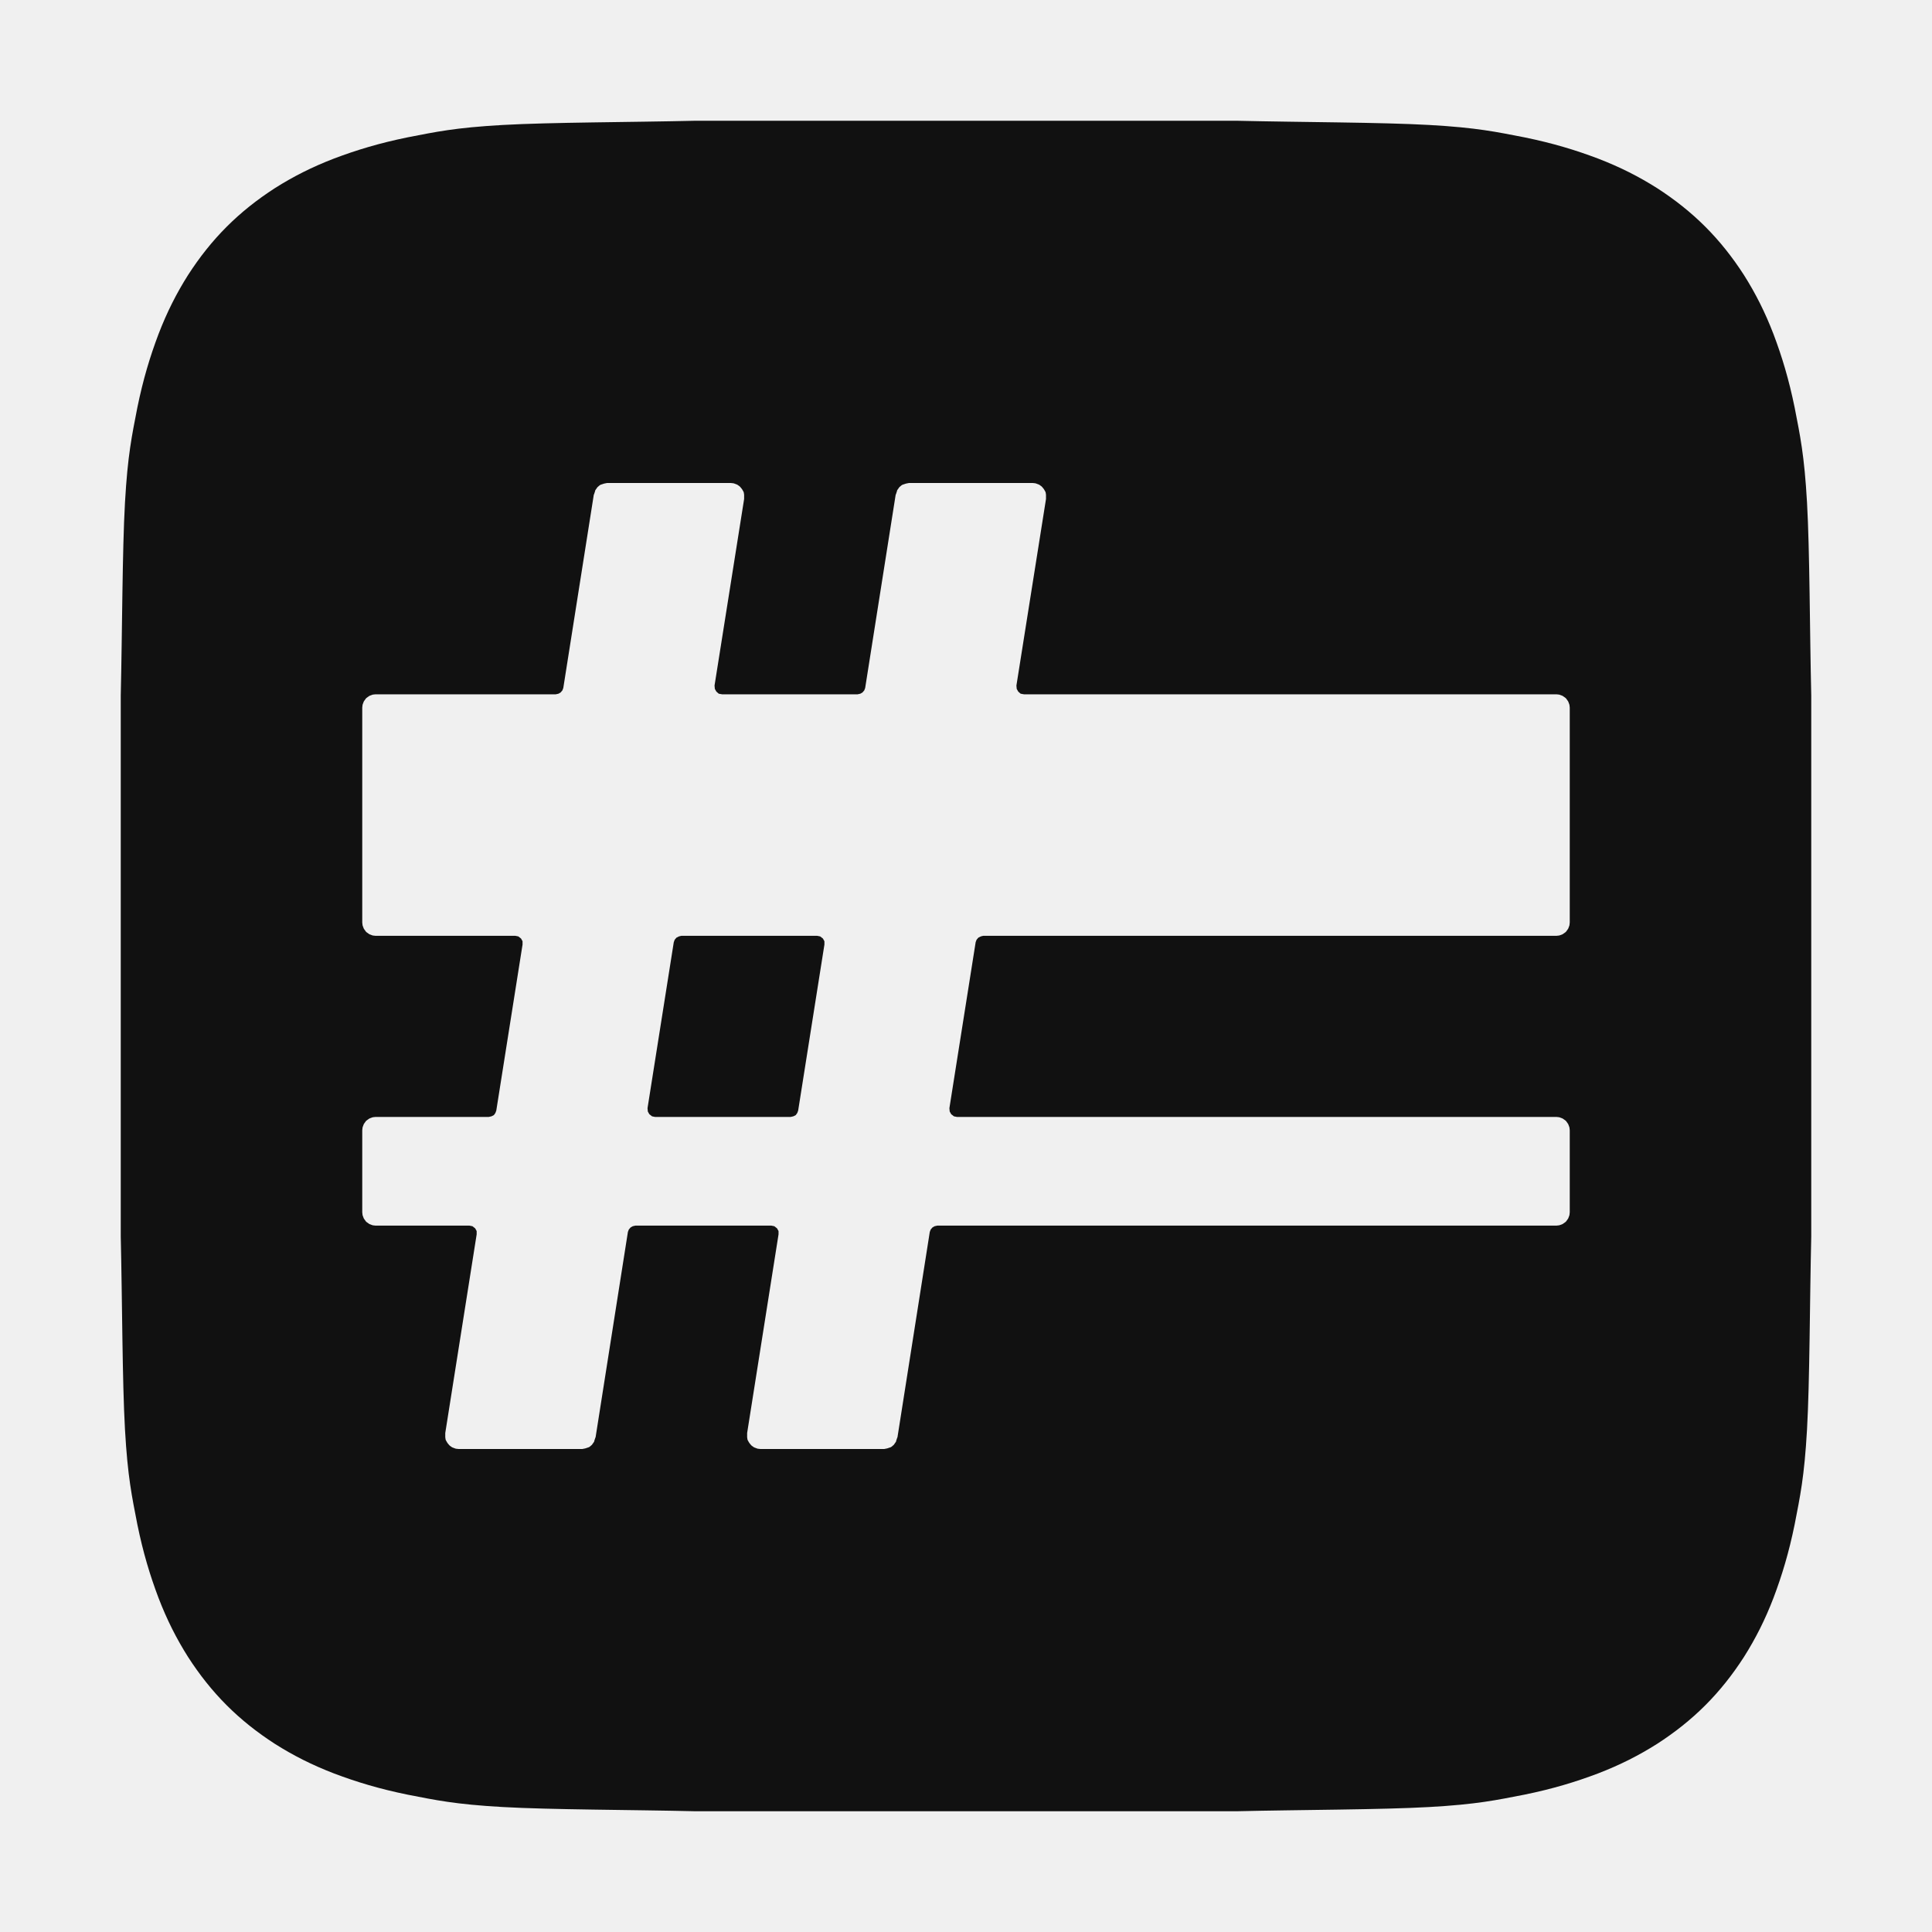
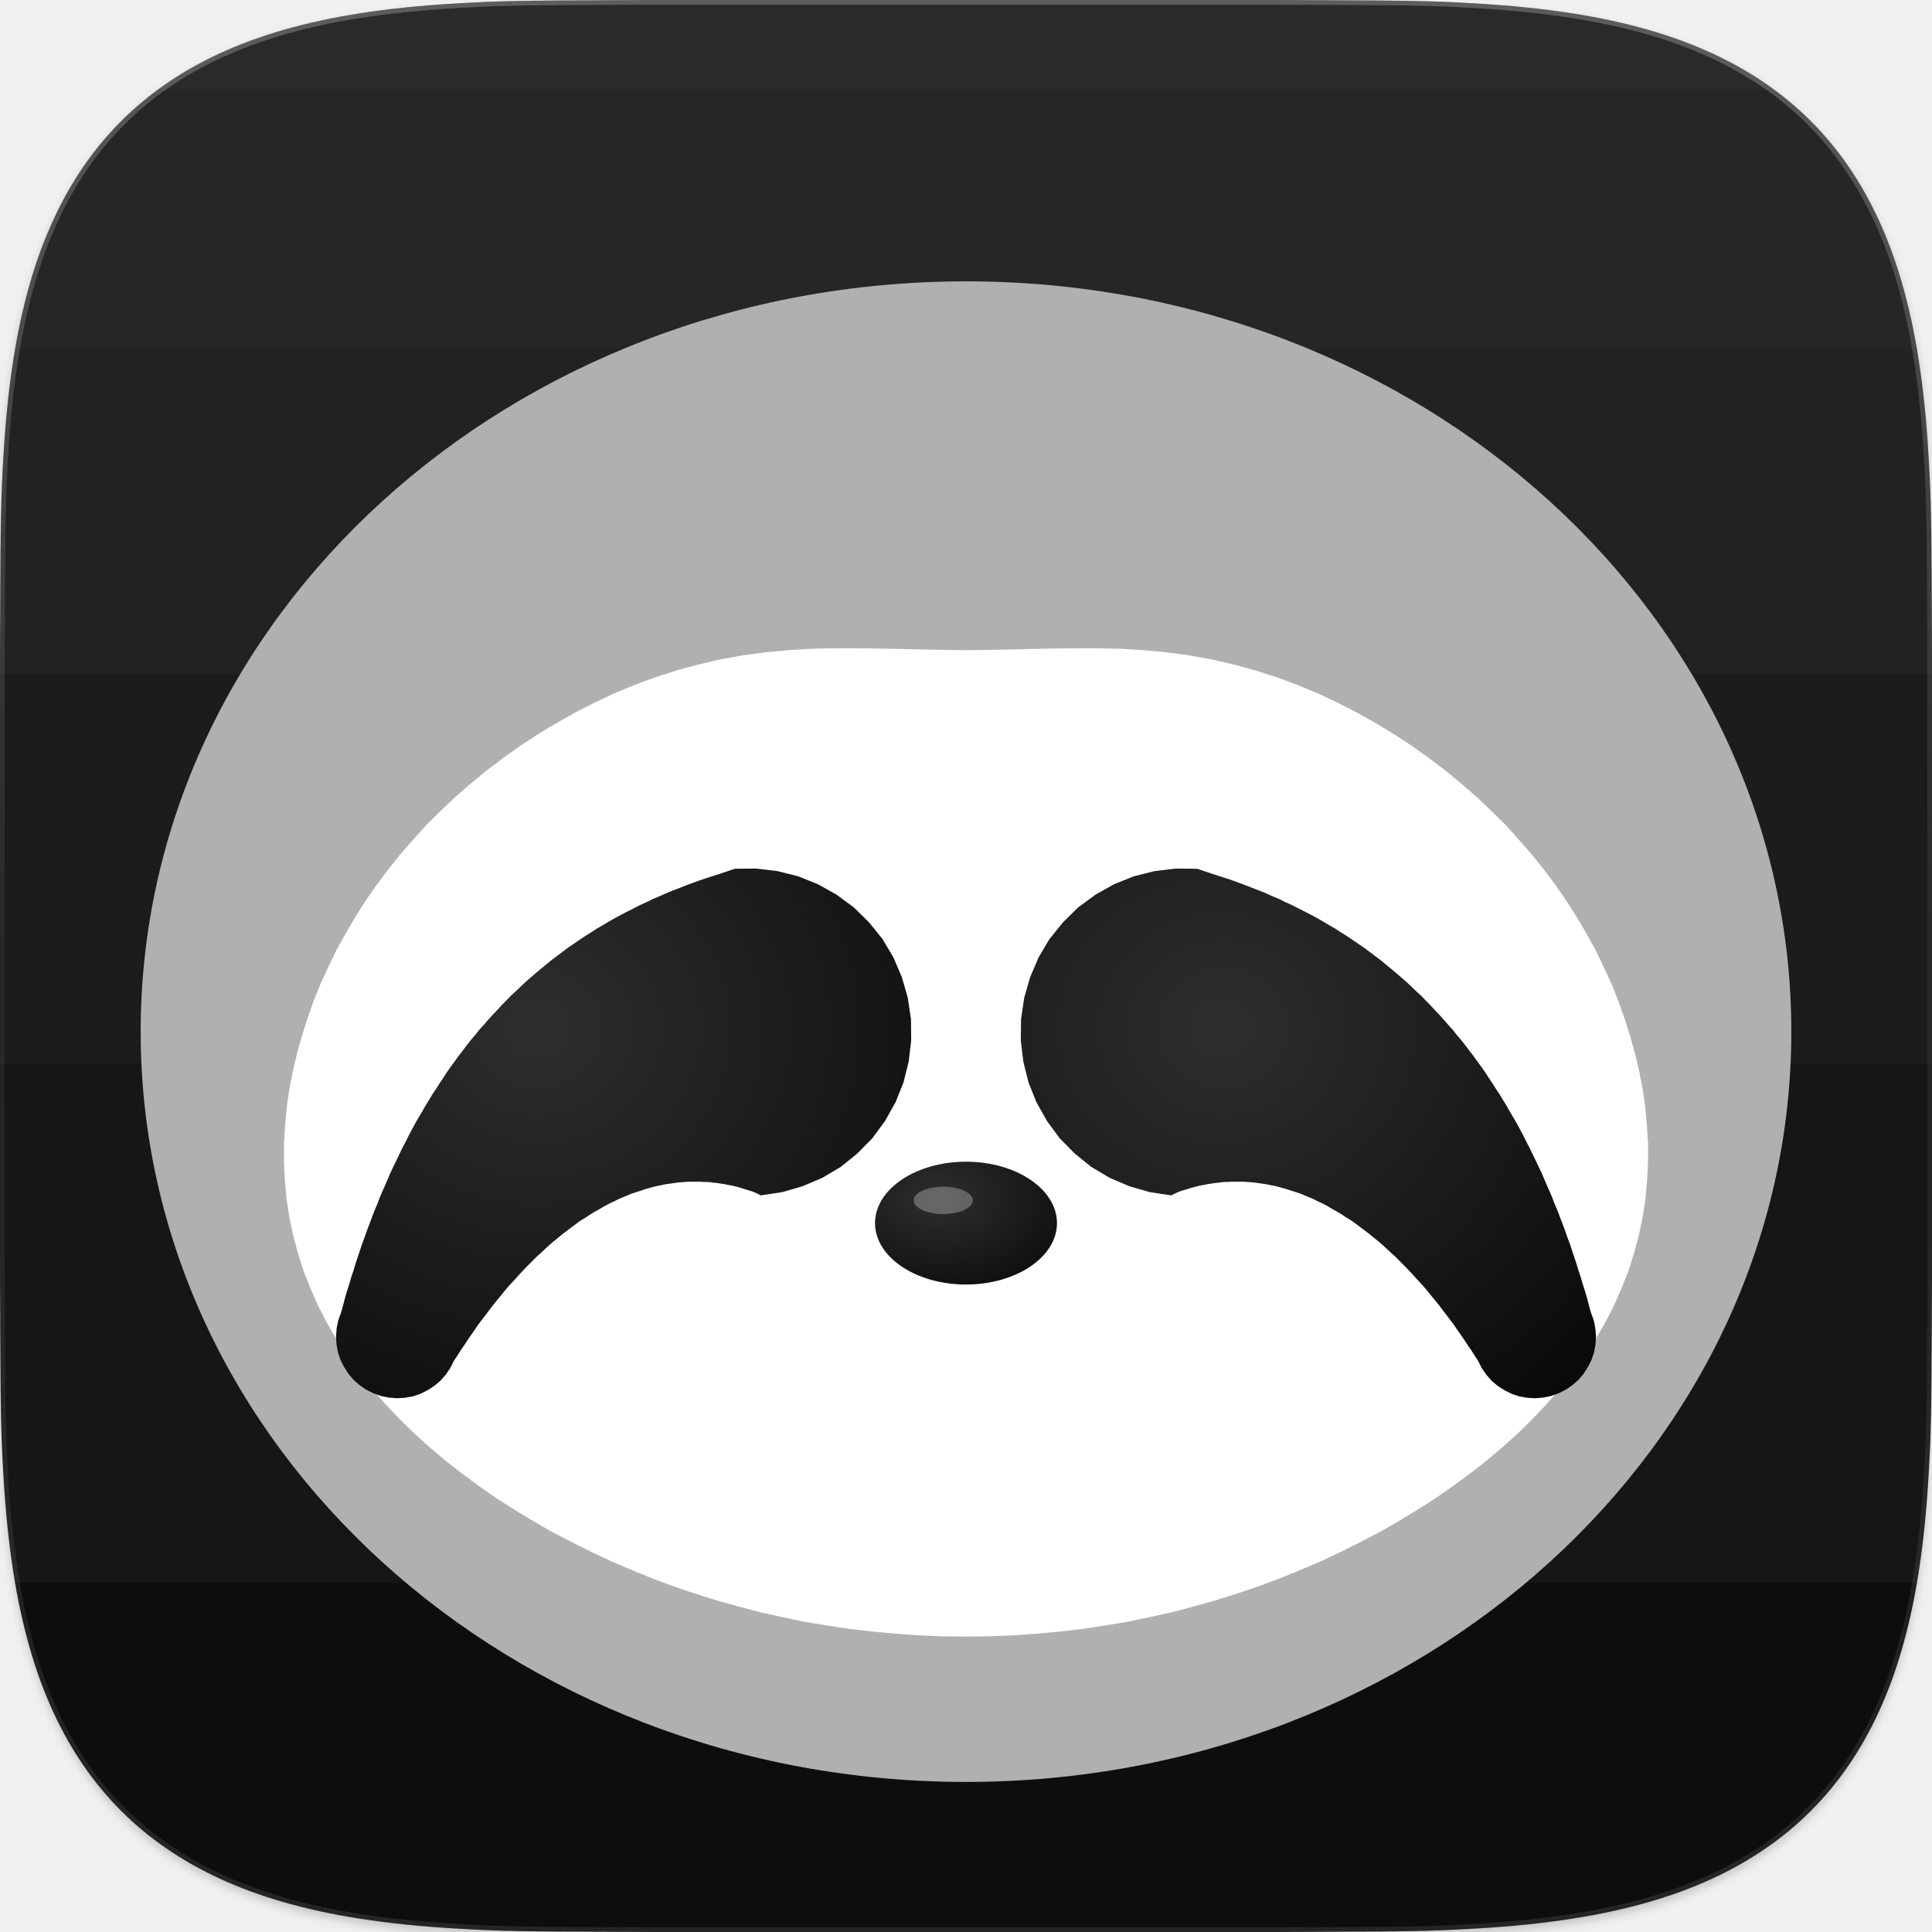
- <svg xmlns="http://www.w3.org/2000/svg" viewBox="0 0 64 64" width="64" height="64">
-   <style>path{fill:#111}@media (prefers-color-scheme:dark){path{fill:#fff}}</style>
-   <path fill="#111111" fill-rule="evenodd" d="M40.96 4C43.09 4.05 45.76 4.05 47.35 4.14C48.94 4.23 49.57 4.37 50.5 4.55C51.43 4.74 52.19 4.97 52.93 5.25C53.66 5.53 54.29 5.85 54.89 6.23C55.48 6.61 56.01 7.03 56.49 7.51C56.97 7.99 57.39 8.52 57.77 9.11C58.15 9.71 58.47 10.34 58.75 11.07C59.03 11.81 59.26 12.57 59.45 13.5C59.63 14.43 59.77 15.06 59.86 16.65C59.95 18.24 59.95 20.91 60 23.04L60 40.96C59.95 43.09 59.95 45.76 59.86 47.35C59.77 48.94 59.63 49.57 59.45 50.5C59.26 51.43 59.03 52.19 58.75 52.93C58.47 53.66 58.15 54.29 57.77 54.89C57.39 55.48 56.97 56.01 56.49 56.49C56.01 56.97 55.48 57.39 54.89 57.77C54.29 58.15 53.66 58.47 52.93 58.75C52.19 59.03 51.43 59.26 50.5 59.45C49.57 59.63 48.94 59.77 47.35 59.86C45.76 59.95 43.09 59.95 40.96 60L23.04 60C20.91 59.95 18.24 59.95 16.65 59.86C15.06 59.77 14.43 59.63 13.5 59.45C12.57 59.26 11.81 59.03 11.07 58.75C10.34 58.47 9.71 58.15 9.11 57.77C8.52 57.39 7.99 56.97 7.51 56.49C7.03 56.01 6.61 55.48 6.23 54.89C5.85 54.29 5.53 53.66 5.25 52.93C4.97 52.19 4.74 51.43 4.55 50.5C4.37 49.57 4.23 48.94 4.14 47.35C4.05 45.76 4.05 43.09 4 40.96L4 23.04C4.05 20.91 4.05 18.24 4.14 16.65C4.23 15.06 4.37 14.43 4.55 13.5C4.74 12.57 4.97 11.81 5.25 11.07C5.53 10.34 5.85 9.71 6.23 9.11C6.61 8.52 7.03 7.99 7.51 7.51C7.99 7.03 8.52 6.61 9.11 6.23C9.71 5.85 10.34 5.53 11.07 5.25C11.81 4.97 12.57 4.74 13.5 4.55C14.43 4.37 15.06 4.23 16.65 4.14C18.24 4.05 20.91 4.05 23.04 4ZM12 30.54L12 30.56L12.01 30.65L12.02 30.68L12.05 30.76L12.07 30.79L12.12 30.86L12.14 30.88L12.21 30.93L12.24 30.95L12.32 30.98L12.35 30.99L12.44 31L12.46 31L17.07 31L17.17 31.02L17.26 31.09L17.31 31.18L17.31 31.29L16.44 36.79L16.41 36.87L16.36 36.94L16.28 36.98L16.19 37L12.46 37L12.44 37L12.35 37.01L12.32 37.02L12.24 37.05L12.21 37.07L12.14 37.12L12.12 37.14L12.07 37.21L12.05 37.24L12.02 37.32L12.01 37.35L12 37.44L12 37.46L12 40.14L12 40.16L12.01 40.25L12.02 40.28L12.05 40.36L12.07 40.39L12.12 40.46L12.14 40.48L12.21 40.53L12.24 40.55L12.32 40.58L12.35 40.59L12.44 40.6L12.46 40.6L15.55 40.6L15.65 40.62L15.74 40.69L15.79 40.78L15.79 40.89L14.75 47.47L14.75 47.49L14.75 47.57L14.75 47.61L14.76 47.68L14.77 47.71L14.81 47.78L14.83 47.81L14.88 47.87L14.9 47.89L14.97 47.94L14.99 47.95L15.07 47.98L15.1 47.99L15.19 48L15.2 48L19.27 48L19.29 48L19.39 47.98L19.42 47.97L19.51 47.94L19.54 47.92L19.61 47.86L19.63 47.83L19.68 47.76L19.69 47.72L19.72 47.63L19.73 47.61L20.8 40.81L20.83 40.73L20.89 40.66L20.96 40.62L21.05 40.6L25.55 40.6L25.65 40.62L25.74 40.69L25.79 40.78L25.79 40.89L24.75 47.47L24.75 47.49L24.75 47.57L24.75 47.61L24.76 47.68L24.77 47.71L24.81 47.78L24.83 47.81L24.88 47.87L24.9 47.89L24.97 47.94L24.99 47.95L25.07 47.98L25.1 47.99L25.19 48L25.2 48L29.27 48L29.29 48L29.39 47.98L29.42 47.97L29.51 47.94L29.54 47.92L29.61 47.86L29.63 47.83L29.68 47.76L29.69 47.72L29.72 47.63L29.73 47.61L30.8 40.81L30.83 40.73L30.89 40.66L30.96 40.62L31.05 40.6L51.54 40.6L51.56 40.6L51.65 40.59L51.68 40.58L51.76 40.55L51.79 40.53L51.86 40.48L51.88 40.46L51.93 40.39L51.95 40.36L51.98 40.28L51.99 40.25L52 40.16L52 40.14L52 37.46L52 37.44L51.99 37.35L51.98 37.32L51.95 37.24L51.93 37.21L51.88 37.14L51.86 37.12L51.79 37.07L51.76 37.05L51.68 37.02L51.65 37.01L51.56 37L51.54 37L31.7 37L31.6 36.98L31.51 36.91L31.46 36.82L31.45 36.71L32.32 31.21L32.35 31.13L32.41 31.06L32.49 31.02L32.57 31L51.54 31L51.56 31L51.65 30.99L51.68 30.98L51.76 30.95L51.79 30.93L51.86 30.88L51.88 30.86L51.93 30.79L51.95 30.76L51.98 30.68L51.99 30.65L52 30.56L52 30.54L52 23.46L52 23.44L51.99 23.35L51.98 23.32L51.95 23.24L51.93 23.21L51.88 23.14L51.86 23.12L51.79 23.07L51.76 23.05L51.68 23.02L51.65 23.01L51.56 23L51.54 23L33.92 23L33.81 22.98L33.73 22.91L33.68 22.82L33.67 22.71L34.65 16.53L34.65 16.51L34.65 16.43L34.65 16.39L34.64 16.32L34.63 16.29L34.59 16.22L34.57 16.19L34.52 16.13L34.5 16.11L34.43 16.06L34.41 16.05L34.33 16.02L34.3 16.01L34.21 16L34.2 16L30.13 16L30.11 16L30.01 16.02L29.98 16.03L29.89 16.06L29.86 16.08L29.79 16.14L29.77 16.17L29.72 16.24L29.71 16.28L29.68 16.37L29.67 16.39L28.66 22.79L28.63 22.87L28.57 22.94L28.5 22.98L28.41 23L23.92 23L23.81 22.98L23.73 22.91L23.68 22.82L23.67 22.71L24.65 16.53L24.65 16.51L24.65 16.43L24.65 16.39L24.64 16.32L24.63 16.29L24.59 16.22L24.57 16.19L24.52 16.13L24.5 16.11L24.43 16.06L24.41 16.05L24.33 16.02L24.3 16.01L24.21 16L24.2 16L20.13 16L20.11 16L20.01 16.02L19.98 16.03L19.89 16.06L19.86 16.08L19.79 16.14L19.77 16.17L19.72 16.24L19.71 16.28L19.68 16.37L19.67 16.39L18.66 22.79L18.63 22.87L18.57 22.94L18.5 22.98L18.41 23L12.46 23L12.44 23L12.35 23.01L12.32 23.02L12.24 23.05L12.21 23.07L12.14 23.12L12.12 23.14L12.07 23.21L12.05 23.24L12.02 23.32L12.01 23.35L12 23.44L12 23.46ZM21.7 37L21.6 36.98L21.51 36.91L21.46 36.82L21.45 36.71L22.32 31.21L22.35 31.13L22.41 31.06L22.49 31.02L22.57 31L27.07 31L27.17 31.02L27.26 31.09L27.31 31.18L27.31 31.29L26.44 36.79L26.41 36.87L26.36 36.94L26.28 36.98L26.19 37Z" />
+ <svg xmlns="http://www.w3.org/2000/svg" viewBox="100 100 824 824" width="824" height="824">
+   <defs>
+     <linearGradient id="body" x1="0" y1="0" x2="0" y2="1">
+       <stop offset="0" stop-color="#2A2A2A" />
+       <stop offset="1" stop-color="#0C0C0C" />
+     </linearGradient>
+     <linearGradient id="edge" x1="0" y1="0" x2="0" y2="1">
+       <stop offset="0" stop-color="#FFF" stop-opacity="0.24" />
+       <stop offset="0.5" stop-color="#FFF" stop-opacity="0.05" />
+       <stop offset="1" stop-color="#FFF" stop-opacity="0.10" />
+     </linearGradient>
+     <filter id="shadow" x="-20%" y="-20%" width="140%" height="140%">
+       <feDropShadow dx="0" dy="12" stdDeviation="14" flood-color="#000" flood-opacity="0.30" />
+       <feDropShadow dx="0" dy="2" stdDeviation="2" flood-color="#000" flood-opacity="0.18" />
+     </filter>
+     <clipPath id="sq">
+       <path d="M643.84 100C662.61 100.12 686.07 100.12 700.16 100.35C714.26 100.59 719.95 100.94 728.41 101.41C736.88 101.88 743.98 102.47 750.97 103.18C757.96 103.89 764.25 104.71 770.35 105.66C776.44 106.6 782.09 107.66 787.54 108.84C793 110.03 798.12 111.33 803.07 112.75C808.01 114.17 812.7 115.71 817.22 117.37C821.74 119.04 826.04 120.82 830.19 122.73C834.34 124.64 838.3 126.67 842.11 128.82C845.92 130.98 849.56 133.26 853.06 135.67C856.57 138.07 859.91 140.61 863.12 143.27C866.33 145.94 869.4 148.74 872.33 151.67C875.26 154.6 878.06 157.67 880.73 160.88C883.39 164.09 885.93 167.43 888.33 170.94C890.74 174.44 893.02 178.08 895.18 181.89C897.33 185.7 899.36 189.66 901.27 193.81C903.18 197.96 904.96 202.26 906.63 206.78C908.29 211.3 909.83 215.99 911.25 220.93C912.67 225.88 913.97 231 915.16 236.46C916.34 241.91 917.4 247.56 918.34 253.65C919.29 259.75 920.11 266.04 920.82 273.03C921.53 280.02 922.12 287.12 922.59 295.59C923.06 304.05 923.41 309.74 923.65 323.84C923.88 337.93 923.88 361.39 924 380.16L924 643.84C923.88 662.61 923.88 686.07 923.65 700.16C923.41 714.26 923.06 719.95 922.59 728.41C922.12 736.88 921.53 743.98 920.82 750.97C920.11 757.96 919.29 764.25 918.34 770.35C917.4 776.44 916.34 782.09 915.16 787.54C913.97 793 912.67 798.12 911.25 803.07C909.83 808.01 908.29 812.7 906.63 817.22C904.96 821.74 903.18 826.04 901.27 830.19C899.36 834.34 897.33 838.3 895.18 842.11C893.02 845.92 890.74 849.56 888.33 853.06C885.93 856.57 883.39 859.91 880.73 863.12C878.06 866.33 875.26 869.4 872.33 872.33C869.4 875.26 866.33 878.06 863.12 880.73C859.91 883.39 856.57 885.93 853.06 888.33C849.56 890.74 845.92 893.02 842.11 895.18C838.3 897.33 834.34 899.36 830.19 901.27C826.04 903.18 821.74 904.96 817.22 906.63C812.7 908.29 808.01 909.83 803.07 911.25C798.12 912.67 793 913.97 787.54 915.16C782.09 916.34 776.44 917.4 770.35 918.34C764.25 919.29 757.96 920.11 750.97 920.82C743.98 921.53 736.88 922.12 728.41 922.59C719.95 923.06 714.26 923.41 700.16 923.65C686.07 923.88 662.61 923.88 643.84 924L380.16 924C361.39 923.88 337.93 923.88 323.84 923.65C309.74 923.41 304.05 923.06 295.59 922.59C287.12 922.12 280.02 921.53 273.03 920.82C266.04 920.11 259.75 919.29 253.65 918.34C247.56 917.4 241.91 916.34 236.46 915.16C231 913.97 225.88 912.67 220.93 911.25C215.99 909.83 211.3 908.29 206.78 906.63C202.26 904.96 197.96 903.18 193.81 901.27C189.66 899.36 185.7 897.33 181.89 895.18C178.08 893.02 174.44 890.74 170.94 888.33C167.43 885.93 164.09 883.39 160.88 880.73C157.67 878.06 154.6 875.26 151.67 872.33C148.74 869.4 145.94 866.33 143.27 863.12C140.61 859.91 138.07 856.57 135.67 853.06C133.26 849.56 130.98 845.92 128.82 842.11C126.67 838.3 124.64 834.34 122.73 830.19C120.82 826.04 119.04 821.74 117.37 817.22C115.71 812.7 114.17 808.01 112.75 803.07C111.33 798.12 110.03 793 108.84 787.54C107.66 782.09 106.6 776.44 105.66 770.35C104.71 764.25 103.89 757.96 103.18 750.97C102.47 743.98 101.88 736.88 101.41 728.41C100.94 719.95 100.59 714.26 100.35 700.16C100.12 686.07 100.12 662.61 100 643.84L100 380.16C100.12 361.39 100.12 337.93 100.35 323.84C100.59 309.74 100.94 304.05 101.41 295.59C101.88 287.12 102.47 280.02 103.18 273.03C103.89 266.04 104.71 259.75 105.66 253.65C106.6 247.56 107.66 241.91 108.84 236.46C110.03 231 111.33 225.88 112.75 220.93C114.17 215.99 115.71 211.3 117.37 206.78C119.04 202.26 120.82 197.96 122.73 193.81C124.64 189.66 126.67 185.7 128.82 181.89C130.98 178.08 133.26 174.44 135.67 170.94C138.07 167.43 140.61 164.09 143.27 160.88C145.94 157.67 148.74 154.6 151.67 151.67C154.6 148.74 157.67 145.94 160.88 143.27C164.09 140.61 167.43 138.07 170.94 135.67C174.44 133.26 178.08 130.98 181.89 128.82C185.7 126.67 189.66 124.64 193.81 122.73C197.96 120.82 202.26 119.04 206.78 117.37C211.3 115.71 215.99 114.17 220.93 112.75C225.88 111.33 231 110.03 236.46 108.84C241.91 107.66 247.56 106.6 253.65 105.66C259.75 104.71 266.04 103.89 273.03 103.18C280.02 102.47 287.12 101.88 295.59 101.41C304.05 100.94 309.74 100.59 323.84 100.35C337.93 100.12 361.39 100.12 380.16 100Z" />
+     </clipPath>
+     <radialGradient id="fur" cx="0.34" cy="0.22" r="0.95">
+       <stop offset="0" stop-color="#F2F2F2" />
+       <stop offset="0.4" stop-color="#D9D9D9" />
+       <stop offset="0.75" stop-color="#ADADAD" />
+       <stop offset="1" stop-color="#7E7E7E" />
+     </radialGradient>
+     <radialGradient id="furC" cx="0.34" cy="0.2" r="0.95">
+       <stop offset="0" stop-color="#E4E4E4" />
+       <stop offset="0.45" stop-color="#BDBDBD" />
+       <stop offset="0.8" stop-color="#8A8A8A" />
+       <stop offset="1" stop-color="#626262" />
+     </radialGradient>
+     <radialGradient id="face" cx="0.4" cy="0.3" r="0.8">
+       <stop offset="0" stop-color="#FFFFFF" />
+       <stop offset="0.7" stop-color="#FBFBFB" />
+       <stop offset="1" stop-color="#EFEFEF" />
+     </radialGradient>
+     <radialGradient id="mask" cx="0.35" cy="0.3" r="0.9">
+       <stop offset="0" stop-color="#2E2E2E" />
+       <stop offset="1" stop-color="#0A0A0A" />
+     </radialGradient>
+     <filter id="soft" x="-20%" y="-20%" width="140%" height="140%">
+       <feGaussianBlur stdDeviation="10" />
+     </filter>
+     <filter id="halo" x="-30%" y="-30%" width="160%" height="160%">
+       <feGaussianBlur stdDeviation="22" />
+     </filter>
+     <filter id="soft3" x="-20%" y="-20%" width="140%" height="140%">
+       <feGaussianBlur stdDeviation="2.5" />
+     </filter>
+     <filter id="soft4" x="-20%" y="-20%" width="140%" height="140%">
+       <feGaussianBlur stdDeviation="4" />
+     </filter>
+     <filter id="cast" x="-30%" y="-30%" width="160%" height="160%">
+       <feGaussianBlur in="SourceAlpha" stdDeviation="16" />
+       <feOffset dx="10" dy="18" />
+       <feComponentTransfer>
+         <feFuncA type="linear" slope="0.55" />
+       </feComponentTransfer>
+       <feMerge>
+         <feMergeNode />
+         <feMergeNode in="SourceGraphic" />
+       </feMerge>
+     </filter>
+     <filter id="inner" x="-10%" y="-10%" width="120%" height="120%">
+       <feComponentTransfer in="SourceAlpha">
+         <feFuncA type="table" tableValues="1 0" />
+       </feComponentTransfer>
+       <feGaussianBlur stdDeviation="14" />
+       <feOffset dx="-10" dy="-16" />
+       <feFlood flood-color="#000" flood-opacity="0.28" />
+       <feComposite operator="in" />
+       <feComposite in2="SourceAlpha" operator="in" />
+       <feMerge>
+         <feMergeNode in="SourceGraphic" />
+         <feMergeNode />
+       </feMerge>
+     </filter>
+   </defs>
+   <g filter="url(#shadow)">
+     <path d="M643.84 100C662.61 100.12 686.07 100.12 700.16 100.35C714.26 100.59 719.95 100.94 728.41 101.41C736.88 101.88 743.98 102.47 750.97 103.18C757.96 103.89 764.25 104.71 770.35 105.66C776.44 106.6 782.09 107.66 787.54 108.84C793 110.03 798.12 111.33 803.07 112.75C808.01 114.17 812.7 115.71 817.22 117.37C821.74 119.04 826.04 120.82 830.19 122.73C834.34 124.64 838.3 126.67 842.11 128.82C845.92 130.98 849.56 133.26 853.06 135.67C856.57 138.07 859.91 140.61 863.12 143.27C866.33 145.94 869.4 148.74 872.33 151.67C875.26 154.6 878.06 157.67 880.73 160.88C883.39 164.09 885.93 167.43 888.33 170.94C890.74 174.44 893.02 178.08 895.18 181.89C897.33 185.7 899.36 189.66 901.27 193.81C903.18 197.96 904.96 202.26 906.63 206.78C908.29 211.3 909.83 215.99 911.25 220.93C912.67 225.88 913.97 231 915.16 236.46C916.34 241.91 917.4 247.56 918.34 253.65C919.29 259.75 920.11 266.04 920.82 273.03C921.53 280.02 922.12 287.12 922.59 295.59C923.06 304.05 923.41 309.74 923.65 323.84C923.88 337.93 923.88 361.39 924 380.16L924 643.84C923.88 662.61 923.88 686.07 923.65 700.16C923.41 714.26 923.06 719.95 922.59 728.41C922.12 736.88 921.53 743.98 920.82 750.97C920.11 757.96 919.29 764.25 918.34 770.35C917.4 776.44 916.34 782.09 915.16 787.54C913.97 793 912.67 798.12 911.25 803.07C909.83 808.01 908.29 812.7 906.63 817.22C904.96 821.74 903.18 826.04 901.27 830.19C899.36 834.34 897.33 838.3 895.18 842.11C893.02 845.92 890.74 849.56 888.33 853.06C885.93 856.57 883.39 859.91 880.73 863.12C878.06 866.33 875.26 869.4 872.33 872.33C869.4 875.26 866.33 878.06 863.12 880.73C859.91 883.39 856.57 885.93 853.06 888.33C849.56 890.74 845.92 893.02 842.11 895.18C838.3 897.33 834.34 899.36 830.19 901.27C826.04 903.18 821.74 904.96 817.22 906.63C812.7 908.29 808.01 909.83 803.07 911.25C798.12 912.67 793 913.97 787.54 915.16C782.09 916.34 776.44 917.4 770.35 918.34C764.25 919.29 757.96 920.11 750.97 920.82C743.98 921.53 736.88 922.12 728.41 922.59C719.95 923.06 714.26 923.41 700.16 923.65C686.07 923.88 662.61 923.88 643.84 924L380.16 924C361.39 923.88 337.93 923.88 323.84 923.65C309.74 923.41 304.05 923.06 295.59 922.59C287.12 922.12 280.02 921.53 273.03 920.82C266.04 920.11 259.75 919.29 253.65 918.34C247.56 917.4 241.91 916.34 236.46 915.16C231 913.97 225.88 912.67 220.93 911.25C215.99 909.83 211.3 908.29 206.78 906.63C202.26 904.96 197.96 903.18 193.81 901.27C189.66 899.36 185.7 897.33 181.89 895.18C178.08 893.02 174.44 890.74 170.94 888.33C167.43 885.93 164.09 883.39 160.88 880.73C157.67 878.06 154.6 875.26 151.67 872.33C148.74 869.4 145.94 866.33 143.27 863.12C140.61 859.91 138.07 856.57 135.67 853.06C133.26 849.56 130.98 845.92 128.82 842.11C126.67 838.3 124.64 834.34 122.73 830.19C120.82 826.04 119.04 821.74 117.37 817.22C115.71 812.7 114.17 808.01 112.75 803.07C111.33 798.12 110.03 793 108.84 787.54C107.66 782.09 106.6 776.44 105.66 770.35C104.71 764.25 103.89 757.96 103.18 750.97C102.47 743.98 101.88 736.88 101.41 728.41C100.94 719.95 100.59 714.26 100.35 700.16C100.12 686.07 100.12 662.61 100 643.84L100 380.16C100.12 361.39 100.12 337.93 100.35 323.84C100.59 309.74 100.94 304.05 101.41 295.59C101.88 287.12 102.47 280.02 103.18 273.03C103.89 266.04 104.71 259.75 105.66 253.65C106.6 247.56 107.66 241.91 108.84 236.46C110.03 231 111.33 225.88 112.75 220.93C114.17 215.99 115.71 211.3 117.37 206.78C119.04 202.26 120.82 197.96 122.73 193.81C124.64 189.66 126.67 185.7 128.82 181.89C130.98 178.08 133.26 174.44 135.67 170.94C138.07 167.43 140.61 164.09 143.27 160.88C145.94 157.67 148.74 154.6 151.67 151.67C154.6 148.74 157.67 145.94 160.88 143.27C164.09 140.61 167.43 138.07 170.94 135.67C174.44 133.26 178.08 130.98 181.89 128.82C185.7 126.67 189.66 124.64 193.81 122.73C197.96 120.82 202.26 119.04 206.78 117.37C211.3 115.71 215.99 114.17 220.93 112.75C225.88 111.33 231 110.03 236.46 108.84C241.91 107.66 247.56 106.6 253.65 105.66C259.75 104.71 266.04 103.89 273.03 103.18C280.02 102.47 287.12 101.88 295.59 101.41C304.05 100.94 309.74 100.59 323.84 100.35C337.93 100.12 361.39 100.12 380.16 100Z" fill="url(#body)" />
+   </g>
+   <g clip-path="url(#sq)">
+     <g transform="translate(512 540)">
+       <ellipse cx="0" cy="0" rx="352" ry="320" fill="#B0B0B0" />
+       <path d="M290.4 40 L290.9 47.8 L290.9 55.6 L290.5 63.4 L289.8 71.3 L288.6 79.1 L287 86.8 L284.9 94.5 L282.5 102.2 L279.5 109.7 L276.2 117.2 L272.4 124.5 L268.2 131.7 L263.7 138.7 L258.7 145.6 L253.4 152.3 L247.7 158.8 L241.7 165.1 L235.4 171.3 L228.8 177.2 L222 183 L214.9 188.5 L207.6 193.9 L200.1 199.1 L192.4 204 L184.5 208.8 L176.5 213.4 L168.2 217.7 L159.8 221.9 L151.3 225.9 L142.6 229.6 L133.8 233.2 L124.9 236.5 L115.8 239.6 L106.6 242.5 L97.3 245.1 L87.9 247.6 L78.3 249.7 L68.8 251.7 L59.1 253.3 L49.3 254.8 L39.5 255.9 L29.7 256.8 L19.8 257.5 L9.9 257.9 L0 258 L-9.9 257.9 L-19.8 257.5 L-29.7 256.8 L-39.5 255.9 L-49.3 254.8 L-59.1 253.3 L-68.8 251.7 L-78.3 249.7 L-87.9 247.6 L-97.3 245.1 L-106.6 242.5 L-115.8 239.6 L-124.9 236.5 L-133.8 233.2 L-142.6 229.6 L-151.3 225.9 L-159.8 221.9 L-168.2 217.7 L-176.5 213.4 L-184.5 208.8 L-192.4 204 L-200.1 199.1 L-207.6 193.9 L-214.9 188.5 L-222 183 L-228.8 177.2 L-235.4 171.3 L-241.7 165.1 L-247.7 158.8 L-253.4 152.3 L-258.7 145.6 L-263.7 138.7 L-268.2 131.7 L-272.4 124.5 L-276.2 117.2 L-279.5 109.7 L-282.5 102.2 L-284.9 94.5 L-287 86.8 L-288.6 79.1 L-289.8 71.3 L-290.5 63.4 L-290.9 55.6 L-290.9 47.8 L-290.4 40 L-289.7 32.2 L-288.6 24.5 L-287.1 16.8 L-285.3 9.2 L-283.2 1.7 L-280.8 -5.8 L-278.2 -13.2 L-275.2 -20.6 L-271.9 -27.8 L-268.4 -35 L-264.5 -42 L-260.4 -49 L-256 -55.9 L-251.4 -62.6 L-246.4 -69.2 L-241.2 -75.7 L-235.7 -82 L-230 -88.3 L-223.9 -94.3 L-217.7 -100.2 L-211.1 -105.9 L-204.3 -111.5 L-197.3 -116.8 L-190 -122 L-182.5 -126.9 L-174.7 -131.6 L-166.7 -136.1 L-158.5 -140.3 L-150 -144.3 L-141.3 -147.9 L-132.4 -151.2 L-123.3 -154.1 L-114.1 -156.6 L-104.6 -158.8 L-95.1 -160.5 L-85.4 -161.8 L-75.7 -162.7 L-66 -163.3 L-56.4 -163.5 L-46.8 -163.5 L-37.2 -163.4 L-27.8 -163.2 L-18.5 -163 L-9.2 -162.8 L-0 -162.7 L9.2 -162.8 L18.5 -163 L27.8 -163.2 L37.2 -163.4 L46.8 -163.5 L56.4 -163.5 L66 -163.3 L75.7 -162.7 L85.4 -161.8 L95.1 -160.5 L104.6 -158.8 L114.1 -156.6 L123.3 -154.1 L132.4 -151.2 L141.3 -147.9 L150 -144.3 L158.5 -140.3 L166.7 -136.1 L174.7 -131.6 L182.5 -126.9 L190 -122 L197.3 -116.8 L204.3 -111.5 L211.1 -105.9 L217.7 -100.2 L223.9 -94.3 L230 -88.3 L235.7 -82 L241.2 -75.7 L246.4 -69.2 L251.4 -62.6 L256 -55.9 L260.4 -49 L264.5 -42 L268.4 -35 L271.9 -27.8 L275.2 -20.6 L278.2 -13.2 L280.8 -5.8 L283.2 1.7 L285.3 9.2 L287.1 16.8 L288.6 24.5 L289.7 32.2Z" fill="#FFFFFF" />
+       <g transform="translate(0 6) scale(0.97)">
+         <path d="M-101.7 -77.8 L-104.9 -76.7 L-107.9 -75.7 L-111 -74.7 L-114.1 -73.7 L-117.1 -72.7 L-120.1 -71.6 L-123.1 -70.5 L-126.1 -69.3 L-129 -68.2 L-131.9 -67 L-134.8 -65.7 L-137.7 -64.5 L-140.5 -63.1 L-143.4 -61.8 L-146.1 -60.4 L-148.9 -59 L-151.6 -57.6 L-154.4 -56.1 L-157 -54.6 L-159.7 -53 L-162.3 -51.5 L-164.9 -49.8 L-167.5 -48.2 L-170 -46.5 L-172.5 -44.8 L-175 -43.1 L-177.4 -41.3 L-179.8 -39.5 L-182.2 -37.7 L-184.5 -35.8 L-186.8 -33.9 L-189.1 -32 L-191.4 -30 L-193.6 -28.1 L-195.8 -26 L-197.9 -24 L-200.1 -22 L-202.1 -19.9 L-204.2 -17.8 L-206.2 -15.6 L-208.2 -13.5 L-210.2 -11.3 L-212.1 -9.1 L-214.1 -6.9 L-215.9 -4.6 L-217.8 -2.4 L-219.6 -0.1 L-221.4 2.3 L-223.2 4.6 L-224.9 7 L-226.6 9.3 L-228.3 11.7 L-229.9 14.2 L-231.5 16.6 L-233.1 19.1 L-234.7 21.5 L-236.2 24 L-237.8 26.6 L-239.2 29.1 L-240.7 31.6 L-242.2 34.2 L-243.6 36.8 L-245 39.4 L-246.3 42.1 L-247.7 44.7 L-249 47.4 L-250.3 50.1 L-251.6 52.8 L-252.9 55.5 L-254.1 58.3 L-255.3 61.1 L-256.5 63.8 L-257.7 66.6 L-258.8 69.5 L-260 72.3 L-261.1 75.2 L-262.2 78.1 L-263.3 81 L-264.3 83.9 L-265.4 86.8 L-266.4 89.8 L-267.4 92.8 L-268.4 95.8 L-269.3 98.8 L-270.3 101.8 L-271.2 104.9 L-272.2 108 L-273.1 111.1 L-273.9 114.2 L-274.8 117.4 L-276 120.7 L-276.7 124.1 L-277 127.7 L-276.8 131.2 L-276.2 134.7 L-275.1 138 L-273.5 141.2 L-271.6 144.2 L-269.3 146.9 L-266.7 149.2 L-263.8 151.2 L-260.6 152.8 L-257.3 154 L-253.9 154.7 L-250.3 155 L-246.8 154.8 L-243.3 154.2 L-240 153.1 L-236.8 151.5 L-233.8 149.6 L-231.1 147.3 L-228.8 144.7 L-226.8 141.8 L-225.2 138.6 L-223.6 136.2 L-222.1 133.8 L-220.5 131.5 L-219 129.2 L-217.4 126.9 L-215.8 124.6 L-214.3 122.4 L-212.7 120.3 L-211.1 118.2 L-209.5 116.1 L-207.9 114 L-206.3 112 L-204.7 110.1 L-203.1 108.1 L-201.5 106.2 L-199.9 104.4 L-198.2 102.6 L-196.6 100.8 L-195 99.1 L-193.4 97.4 L-191.7 95.7 L-190.1 94.1 L-188.5 92.5 L-186.8 91 L-185.2 89.5 L-183.6 88 L-182 86.6 L-180.3 85.2 L-178.7 83.9 L-177.1 82.6 L-175.4 81.3 L-173.8 80.1 L-172.2 78.9 L-170.6 77.7 L-169 76.6 L-167.3 75.6 L-165.7 74.5 L-164.1 73.5 L-162.5 72.6 L-160.9 71.7 L-159.4 70.8 L-157.8 69.9 L-156.2 69.1 L-154.6 68.4 L-153.1 67.6 L-151.5 66.9 L-150 66.3 L-148.4 65.6 L-146.9 65 L-145.4 64.5 L-143.8 64 L-142.3 63.5 L-140.8 63 L-139.4 62.6 L-137.9 62.2 L-136.4 61.8 L-134.9 61.5 L-133.5 61.2 L-132 60.9 L-130.6 60.7 L-129.2 60.5 L-127.7 60.3 L-126.3 60.1 L-124.9 60 L-123.5 59.9 L-122.1 59.8 L-120.8 59.8 L-119.4 59.8 L-118 59.8 L-116.7 59.8 L-115.3 59.9 L-114 59.9 L-112.6 60 L-111.3 60.2 L-110 60.3 L-108.6 60.5 L-107.3 60.7 L-106 60.9 L-104.7 61.2 L-103.4 61.4 L-102.1 61.7 L-100.8 62 L-99.4 62.4 L-98.1 62.8 L-96.8 63.2 L-95.5 63.6 L-94.2 64 L-92.9 64.5 L-91.6 65.1 L-90.3 65.8 L-80.9 64.4 L-71.9 61.8 L-63.2 58.1 L-55.1 53.3 L-47.8 47.4 L-41.2 40.7 L-35.6 33.1 L-31 24.9 L-27.5 16.2 L-25.2 7 L-24.1 -2.3 L-24.2 -11.7 L-25.6 -21.1 L-28.2 -30.1 L-31.9 -38.8 L-36.7 -46.9 L-42.6 -54.2 L-49.3 -60.8 L-56.9 -66.4 L-65.1 -71 L-73.8 -74.5 L-83 -76.8 L-92.3 -77.9Z" fill="url(#mask)" />
+         <path d="M90.3 65.8 L91.6 65.1 L92.9 64.5 L94.2 64 L95.5 63.6 L96.8 63.2 L98.1 62.8 L99.4 62.4 L100.8 62 L102.1 61.7 L103.4 61.4 L104.7 61.2 L106 60.9 L107.3 60.7 L108.6 60.5 L110 60.3 L111.3 60.2 L112.6 60 L114 59.9 L115.3 59.9 L116.7 59.8 L118 59.8 L119.4 59.8 L120.8 59.8 L122.1 59.8 L123.5 59.9 L124.9 60 L126.3 60.1 L127.7 60.3 L129.2 60.5 L130.6 60.7 L132 60.9 L133.5 61.2 L134.9 61.5 L136.4 61.8 L137.9 62.2 L139.4 62.6 L140.8 63 L142.3 63.5 L143.8 64 L145.4 64.5 L146.9 65 L148.4 65.6 L150 66.3 L151.5 66.9 L153.1 67.6 L154.6 68.4 L156.2 69.1 L157.8 69.9 L159.4 70.8 L160.9 71.7 L162.5 72.6 L164.1 73.5 L165.7 74.5 L167.3 75.6 L169 76.6 L170.6 77.7 L172.2 78.9 L173.8 80.1 L175.4 81.3 L177.1 82.6 L178.7 83.9 L180.3 85.2 L182 86.6 L183.6 88 L185.2 89.5 L186.8 91 L188.5 92.5 L190.1 94.1 L191.7 95.7 L193.4 97.4 L195 99.1 L196.6 100.8 L198.2 102.6 L199.9 104.4 L201.5 106.2 L203.1 108.1 L204.7 110.1 L206.3 112 L207.9 114 L209.5 116.1 L211.1 118.2 L212.7 120.3 L214.3 122.4 L215.8 124.6 L217.4 126.9 L219 129.2 L220.5 131.5 L222.1 133.8 L223.6 136.2 L225.2 138.6 L226.8 141.8 L228.8 144.7 L231.1 147.3 L233.8 149.6 L236.8 151.5 L240 153.1 L243.3 154.2 L246.8 154.8 L250.3 155 L253.9 154.7 L257.3 154 L260.6 152.8 L263.8 151.2 L266.7 149.2 L269.3 146.9 L271.6 144.2 L273.5 141.2 L275.1 138 L276.2 134.7 L276.8 131.2 L277 127.7 L276.7 124.1 L276 120.7 L274.8 117.4 L273.9 114.2 L273.1 111.1 L272.2 108 L271.2 104.9 L270.3 101.8 L269.3 98.8 L268.4 95.8 L267.4 92.8 L266.4 89.8 L265.4 86.8 L264.3 83.9 L263.3 81 L262.2 78.1 L261.1 75.2 L260 72.3 L258.8 69.5 L257.7 66.6 L256.5 63.8 L255.3 61.1 L254.1 58.3 L252.9 55.5 L251.6 52.8 L250.3 50.1 L249 47.4 L247.7 44.7 L246.3 42.1 L245 39.4 L243.6 36.8 L242.2 34.2 L240.7 31.6 L239.2 29.1 L237.8 26.6 L236.2 24 L234.7 21.5 L233.1 19.1 L231.5 16.6 L229.9 14.2 L228.3 11.7 L226.6 9.3 L224.9 7 L223.2 4.6 L221.4 2.3 L219.6 -0.1 L217.8 -2.4 L215.9 -4.6 L214.1 -6.9 L212.1 -9.1 L210.2 -11.3 L208.2 -13.5 L206.2 -15.6 L204.2 -17.8 L202.1 -19.9 L200.1 -22 L197.9 -24 L195.8 -26 L193.6 -28.1 L191.4 -30 L189.1 -32 L186.8 -33.9 L184.5 -35.8 L182.2 -37.7 L179.8 -39.5 L177.4 -41.3 L175 -43.1 L172.5 -44.8 L170 -46.5 L167.5 -48.2 L164.9 -49.8 L162.3 -51.5 L159.7 -53 L157 -54.6 L154.4 -56.1 L151.6 -57.6 L148.9 -59 L146.1 -60.4 L143.4 -61.8 L140.5 -63.1 L137.7 -64.5 L134.8 -65.7 L131.9 -67 L129 -68.2 L126.1 -69.3 L123.1 -70.5 L120.1 -71.6 L117.1 -72.7 L114.1 -73.7 L111 -74.7 L107.9 -75.7 L104.9 -76.7 L101.7 -77.8 L92.3 -77.9 L83 -76.8 L73.8 -74.5 L65.1 -71 L56.9 -66.4 L49.3 -60.8 L42.6 -54.2 L36.7 -46.9 L31.9 -38.8 L28.2 -30.1 L25.6 -21.1 L24.2 -11.7 L24.1 -2.3 L25.2 7 L27.5 16.2 L31 24.9 L35.6 33.1 L41.2 40.7 L47.8 47.4 L55.1 53.3 L63.2 58.1 L71.9 61.8 L80.9 64.4Z" fill="url(#mask)" />
+         <ellipse cx="0" cy="78" rx="40" ry="27" fill="url(#mask)" />
+         <ellipse cx="-10" cy="68" rx="13" ry="6" fill="#FFF" opacity="0.28" />
+       </g>
+     </g>
+   </g>
+   <path d="M643.84 100C662.61 100.12 686.07 100.12 700.16 100.35C714.26 100.59 719.95 100.94 728.41 101.41C736.88 101.88 743.98 102.47 750.97 103.18C757.96 103.89 764.25 104.71 770.35 105.66C776.44 106.6 782.09 107.66 787.54 108.84C793 110.03 798.12 111.33 803.07 112.75C808.01 114.17 812.7 115.71 817.22 117.37C821.74 119.04 826.04 120.82 830.19 122.73C834.34 124.64 838.3 126.67 842.11 128.82C845.92 130.98 849.56 133.26 853.06 135.67C856.57 138.07 859.91 140.61 863.12 143.27C866.33 145.94 869.4 148.74 872.33 151.67C875.26 154.6 878.06 157.67 880.73 160.88C883.39 164.09 885.93 167.43 888.33 170.94C890.74 174.44 893.02 178.08 895.18 181.89C897.33 185.7 899.36 189.66 901.27 193.81C903.18 197.96 904.96 202.26 906.63 206.78C908.29 211.3 909.83 215.99 911.25 220.93C912.67 225.88 913.97 231 915.16 236.46C916.34 241.91 917.4 247.56 918.34 253.65C919.29 259.75 920.11 266.04 920.82 273.03C921.53 280.02 922.12 287.12 922.59 295.59C923.06 304.05 923.41 309.74 923.65 323.84C923.88 337.93 923.88 361.39 924 380.16L924 643.84C923.88 662.61 923.88 686.07 923.65 700.16C923.41 714.26 923.06 719.95 922.59 728.41C922.12 736.88 921.53 743.98 920.82 750.97C920.11 757.96 919.29 764.25 918.34 770.35C917.4 776.44 916.34 782.09 915.16 787.54C913.97 793 912.67 798.12 911.25 803.07C909.83 808.01 908.29 812.7 906.63 817.22C904.96 821.74 903.18 826.04 901.27 830.19C899.36 834.34 897.33 838.3 895.18 842.11C893.02 845.92 890.74 849.56 888.33 853.06C885.93 856.57 883.39 859.91 880.73 863.12C878.06 866.33 875.26 869.4 872.33 872.33C869.4 875.26 866.33 878.06 863.12 880.73C859.91 883.39 856.57 885.93 853.06 888.33C849.56 890.74 845.92 893.02 842.11 895.18C838.3 897.33 834.34 899.36 830.19 901.27C826.04 903.18 821.74 904.96 817.22 906.63C812.7 908.29 808.01 909.83 803.07 911.25C798.12 912.67 793 913.97 787.54 915.16C782.09 916.34 776.44 917.4 770.35 918.34C764.25 919.29 757.96 920.11 750.97 920.82C743.98 921.53 736.88 922.12 728.41 922.59C719.95 923.06 714.26 923.41 700.16 923.65C686.07 923.88 662.61 923.88 643.84 924L380.16 924C361.39 923.88 337.93 923.88 323.84 923.65C309.74 923.41 304.05 923.06 295.59 922.59C287.12 922.12 280.02 921.53 273.03 920.82C266.04 920.11 259.75 919.29 253.65 918.34C247.56 917.4 241.91 916.34 236.46 915.16C231 913.97 225.88 912.67 220.93 911.25C215.99 909.83 211.3 908.29 206.78 906.63C202.26 904.96 197.96 903.18 193.81 901.27C189.66 899.36 185.7 897.33 181.89 895.18C178.08 893.02 174.44 890.74 170.94 888.33C167.43 885.93 164.09 883.39 160.88 880.73C157.67 878.06 154.6 875.26 151.67 872.33C148.74 869.4 145.94 866.33 143.27 863.12C140.61 859.91 138.07 856.57 135.67 853.06C133.26 849.56 130.98 845.92 128.82 842.11C126.67 838.3 124.64 834.34 122.73 830.19C120.82 826.04 119.04 821.74 117.37 817.22C115.71 812.7 114.17 808.01 112.75 803.07C111.33 798.12 110.03 793 108.84 787.54C107.66 782.09 106.6 776.44 105.66 770.35C104.71 764.25 103.89 757.96 103.18 750.97C102.47 743.98 101.88 736.88 101.41 728.41C100.94 719.95 100.59 714.26 100.35 700.16C100.12 686.07 100.12 662.61 100 643.84L100 380.16C100.12 361.39 100.12 337.93 100.35 323.84C100.59 309.74 100.94 304.05 101.41 295.59C101.88 287.12 102.47 280.02 103.18 273.03C103.89 266.04 104.71 259.75 105.66 253.65C106.6 247.56 107.66 241.91 108.84 236.46C110.03 231 111.33 225.88 112.75 220.93C114.17 215.99 115.71 211.3 117.37 206.78C119.04 202.26 120.82 197.96 122.73 193.81C124.64 189.66 126.67 185.7 128.82 181.89C130.98 178.08 133.26 174.44 135.67 170.94C138.07 167.43 140.61 164.09 143.27 160.88C145.94 157.67 148.74 154.6 151.67 151.67C154.6 148.74 157.67 145.94 160.88 143.27C164.09 140.61 167.43 138.07 170.94 135.67C174.44 133.26 178.08 130.98 181.89 128.82C185.7 126.67 189.66 124.64 193.81 122.73C197.96 120.82 202.26 119.04 206.78 117.37C211.3 115.71 215.99 114.17 220.93 112.75C225.88 111.33 231 110.03 236.46 108.84C241.91 107.66 247.56 106.6 253.65 105.66C259.75 104.71 266.04 103.89 273.03 103.18C280.02 102.47 287.12 101.88 295.59 101.41C304.05 100.94 309.74 100.59 323.84 100.35C337.93 100.12 361.39 100.12 380.16 100Z" fill="none" stroke="url(#edge)" stroke-width="4" clip-path="url(#sq)" />
</svg>
